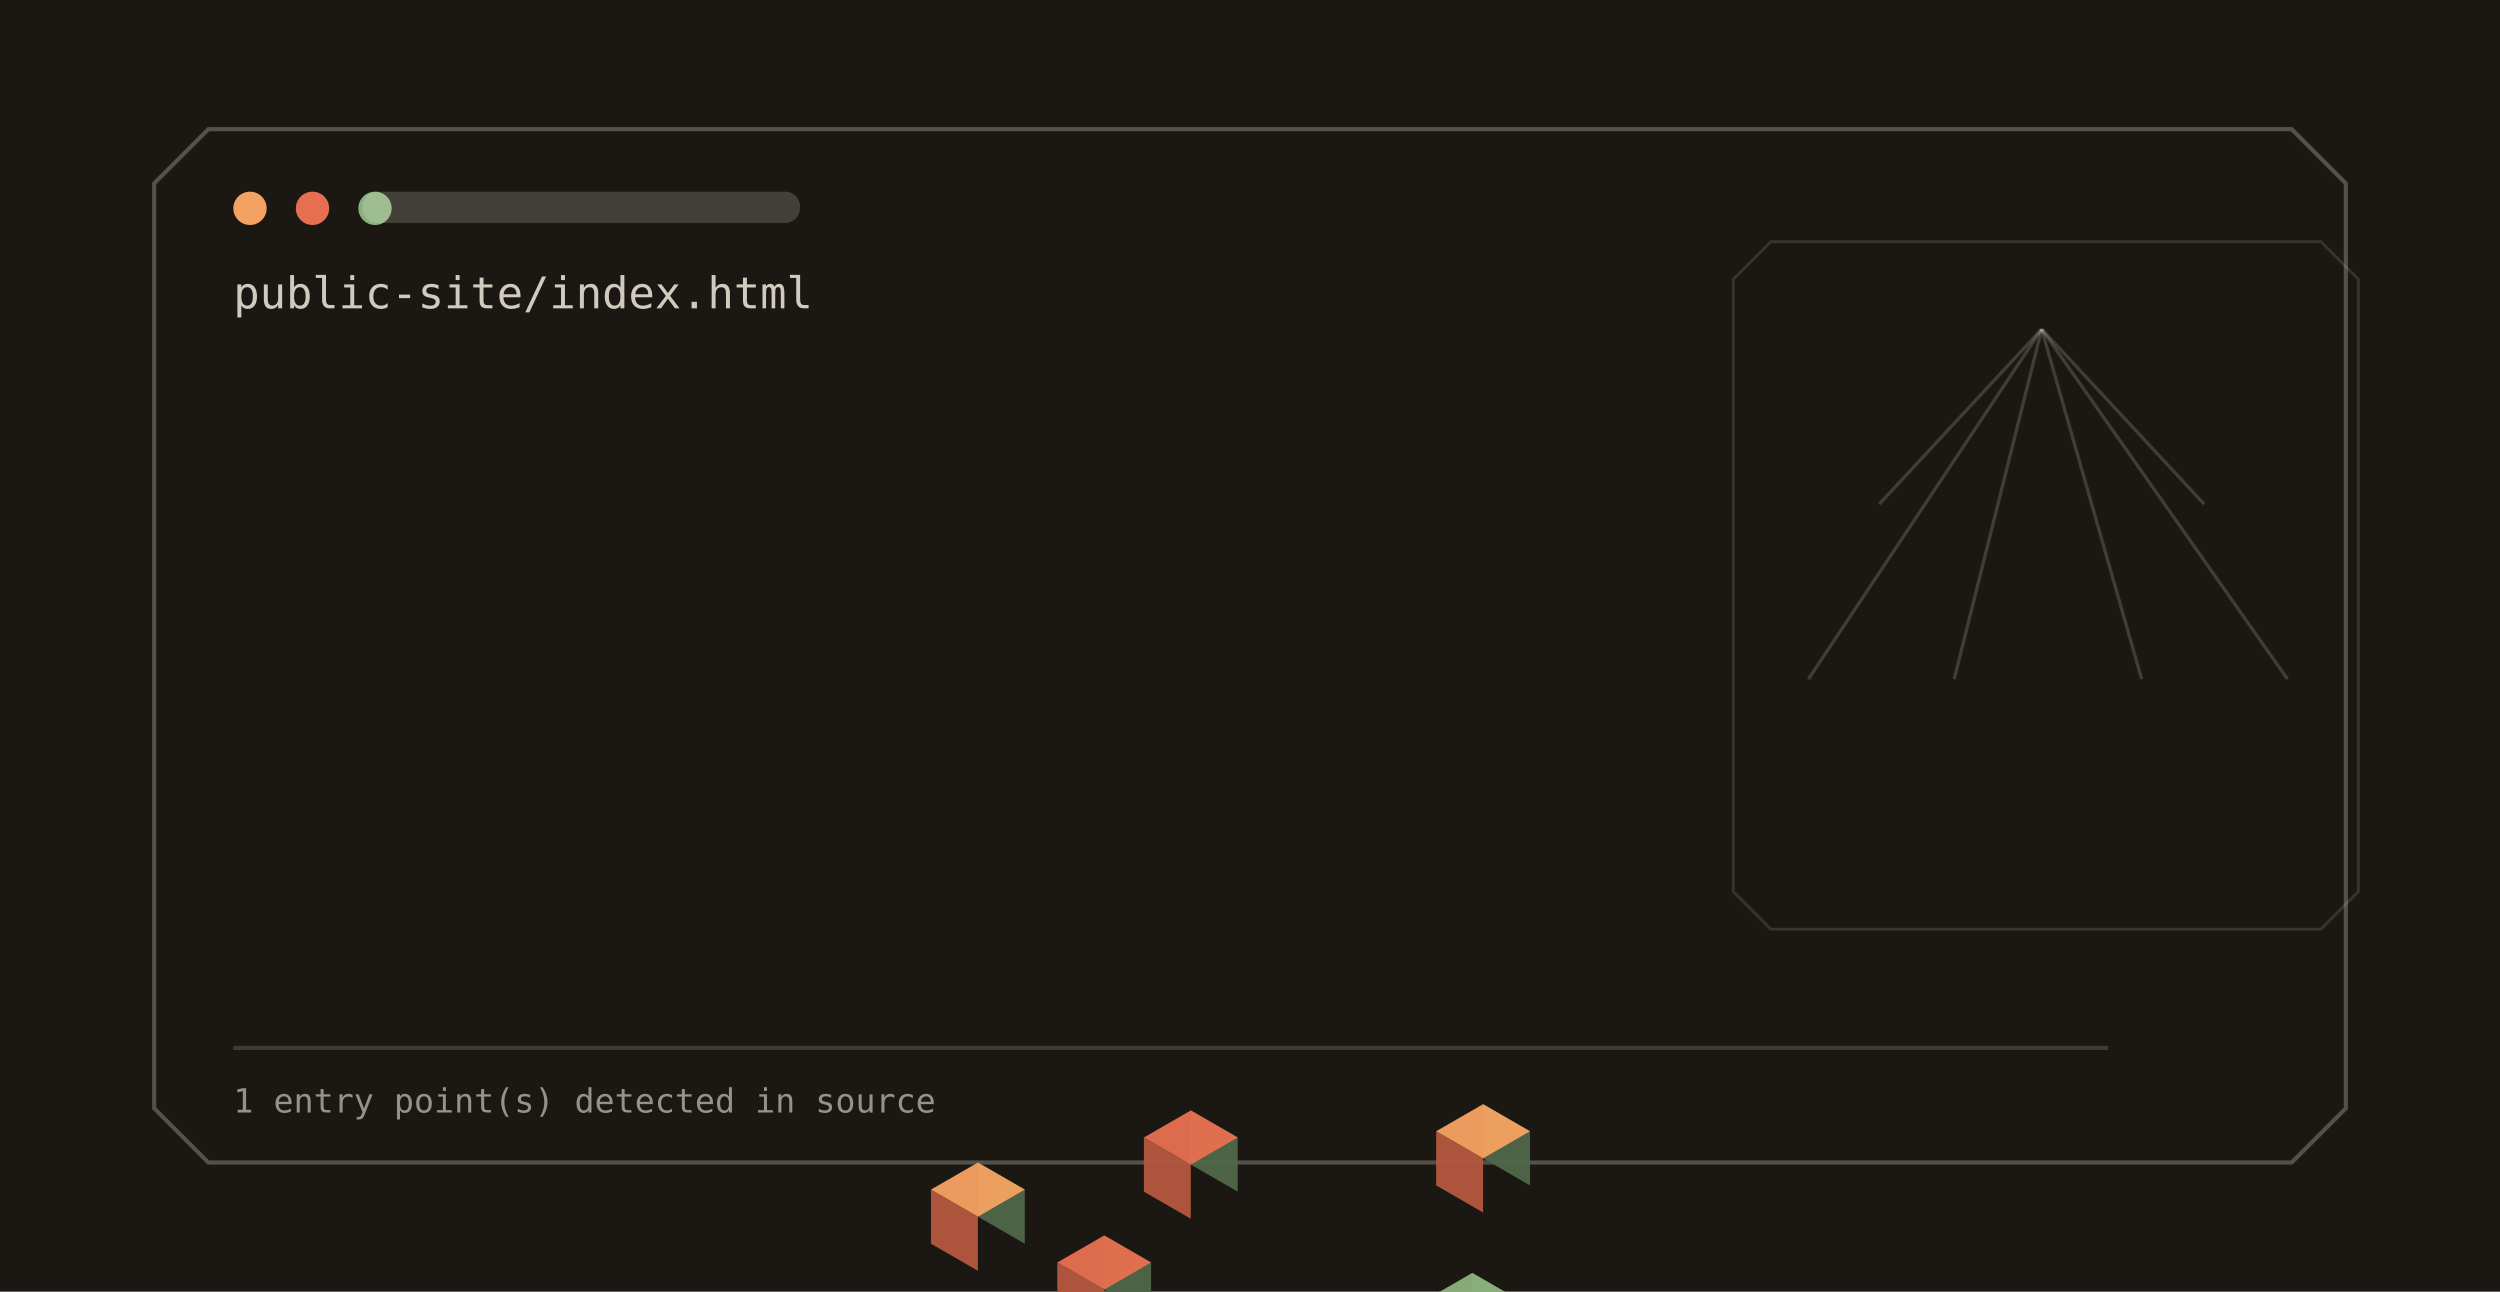
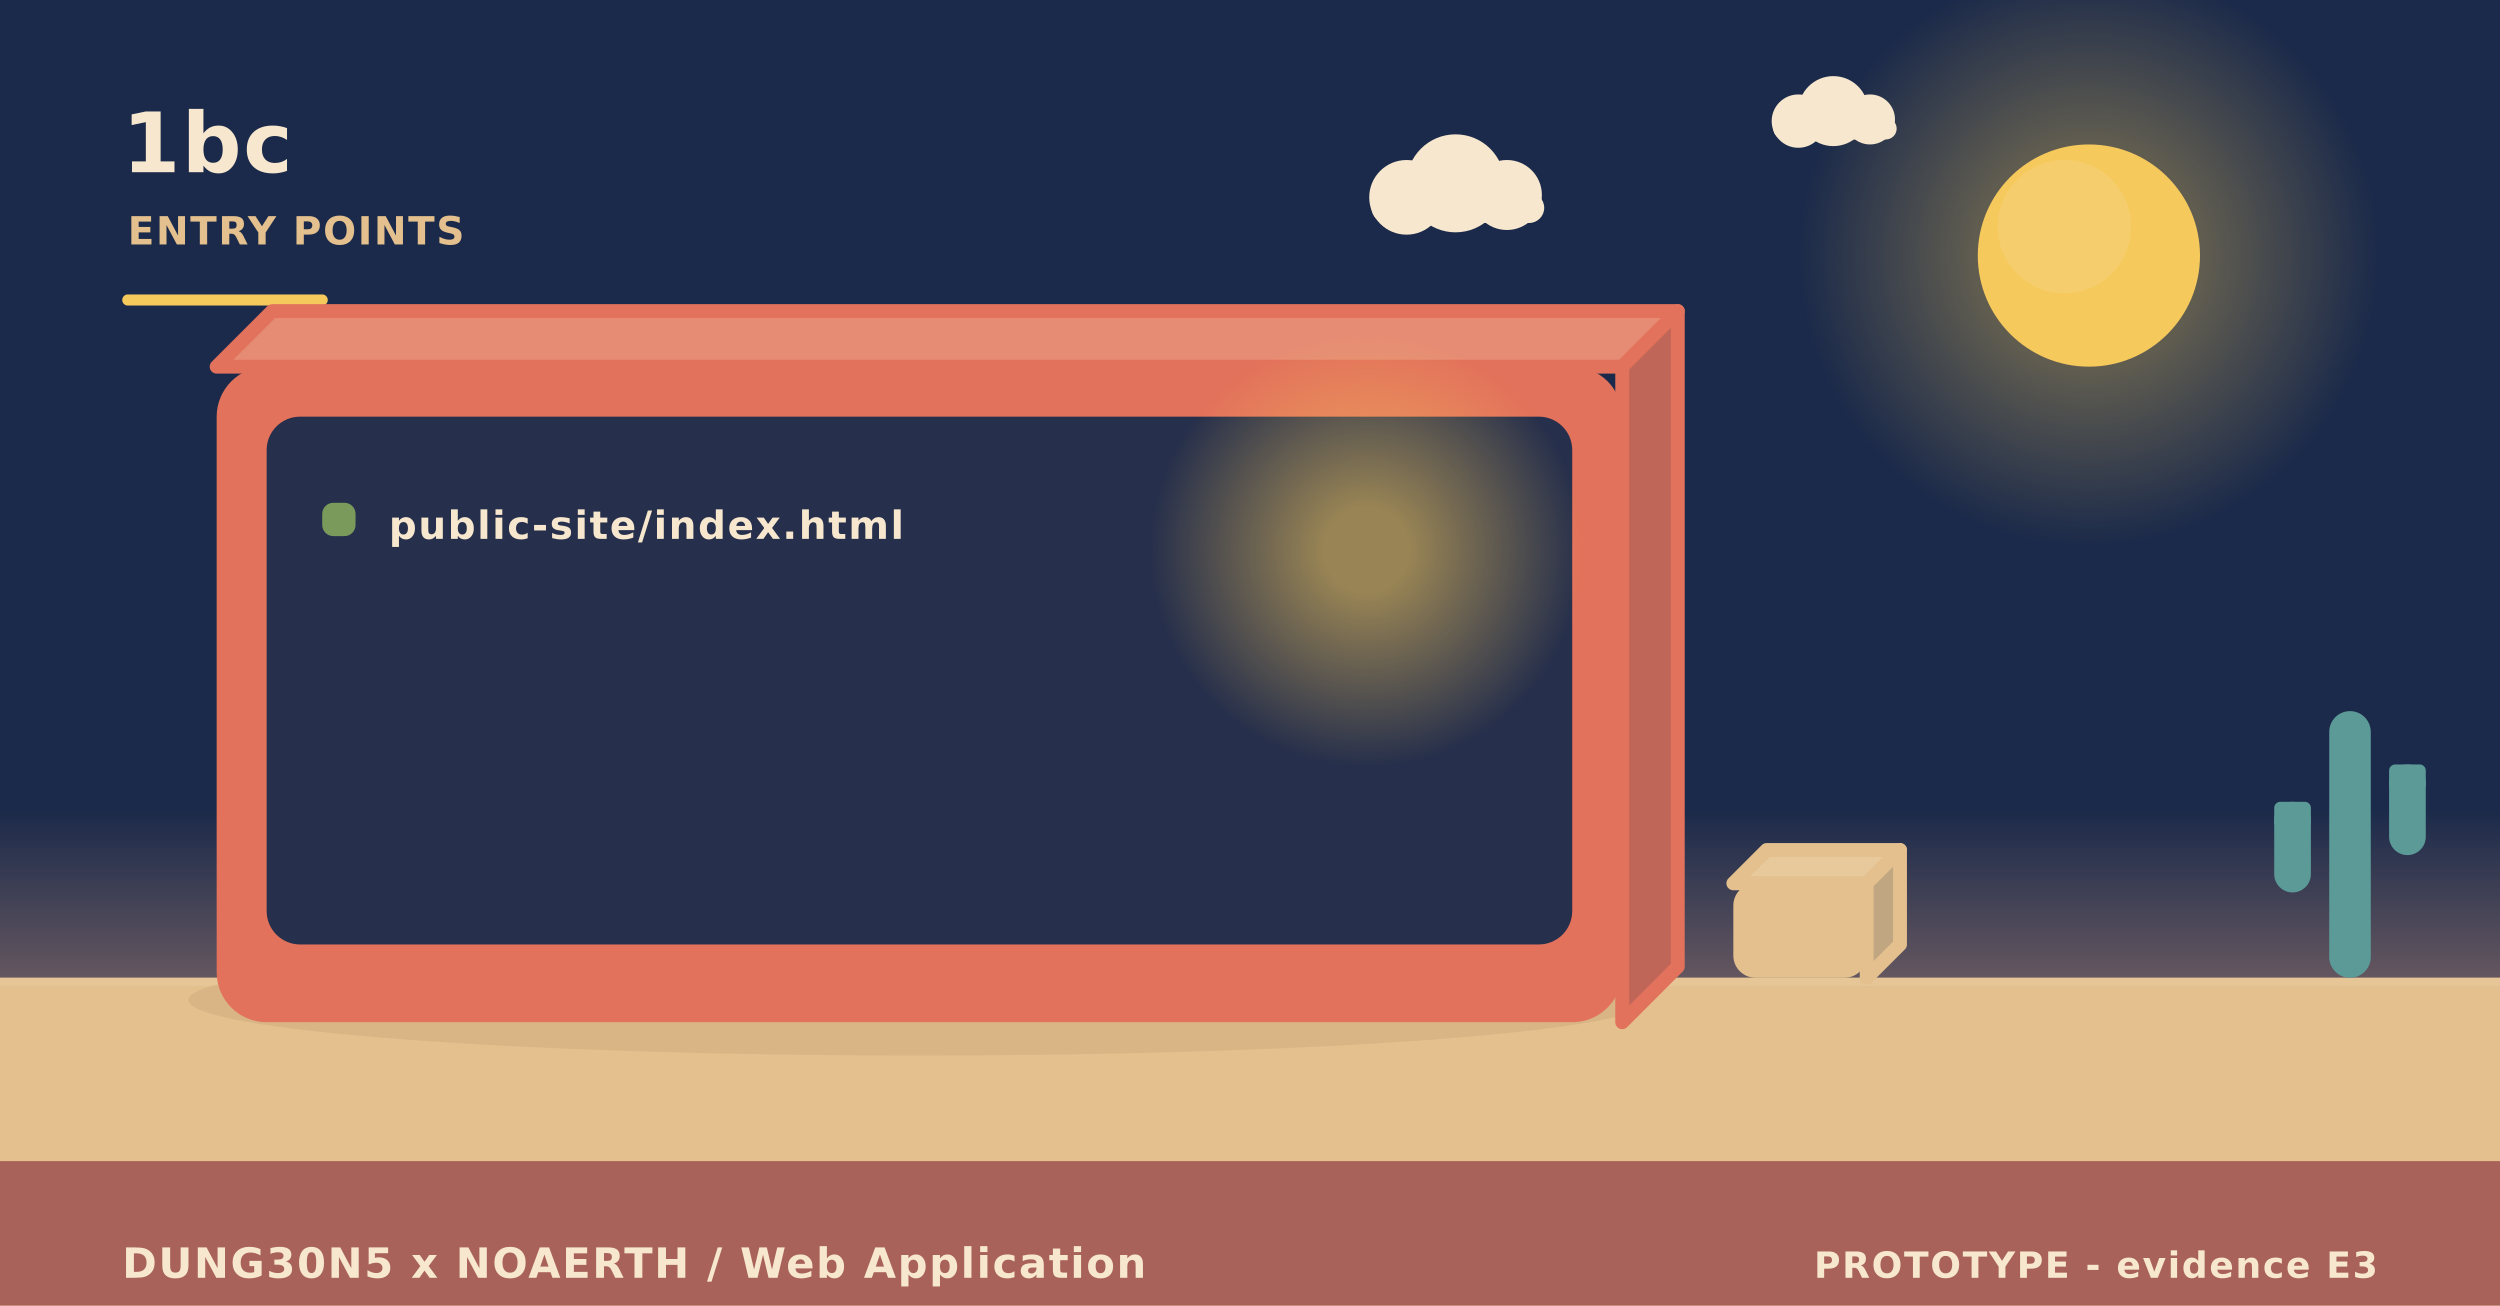
- <svg xmlns="http://www.w3.org/2000/svg" viewBox="0 0 1200 620" width="1200" height="620" role="img" aria-label="1bc command surface">
-   <rect width="1200" height="620" fill="#1b1712" />
-   <defs>
-     <linearGradient id="gt" x1="0" y1="0" x2="1" y2="1">
-       <stop offset="0%" stop-color="#f4a261" />
-       <stop offset="100%" stop-color="#e76f51" />
-     </linearGradient>
-   </defs>
-   <path d="M100.00,62.00 H1100.00 L1126.00,88.00 V532.00 L1100.00,558.00 H100.00 L74.00,532.00 V88.00 Z" fill="none" stroke="rgba(253,246,233,0.300)" stroke-width="2.00" opacity="0.85" />
-   <circle cx="120.00" cy="100.00" r="8.00" fill="#f4a261" opacity="1.00" />
-   <circle cx="150.00" cy="100.00" r="8.00" fill="#e76f51" opacity="1.00" />
-   <circle cx="180.00" cy="100.00" r="8.00" fill="#8ab17d" opacity="1.00" />
-   <rect x="174.00" y="92.00" width="210.00" height="15.00" rx="7.00" fill="rgba(253,246,233,0.180)" opacity="1.00" />
-   <text x="112" y="148" font-family="ui-monospace,SFMono-Regular,Menlo,monospace" font-size="21" fill="rgba(253,246,233,0.800)">public-site/index.html</text>
-   <path d="M850.00,116.00 H1114.00 L1132.00,134.00 V428.00 L1114.00,446.00 H850.00 L832.00,428.00 V134.00 Z" fill="none" stroke="rgba(253,246,233,0.180)" stroke-width="1.40" opacity="0.70" />
-   <line x1="980.00" y1="158.00" x2="902.00" y2="242.00" stroke="rgba(253,246,233,0.300)" stroke-width="1.60" opacity="0.55" />
-   <line x1="980.00" y1="158.00" x2="1058.00" y2="242.00" stroke="rgba(253,246,233,0.300)" stroke-width="1.60" opacity="0.55" />
-   <line x1="980.00" y1="158.00" x2="868.00" y2="326.00" stroke="rgba(253,246,233,0.300)" stroke-width="1.60" opacity="0.55" />
-   <line x1="980.00" y1="158.00" x2="938.00" y2="326.00" stroke="rgba(253,246,233,0.300)" stroke-width="1.60" opacity="0.55" />
-   <line x1="980.00" y1="158.00" x2="1028.00" y2="326.00" stroke="rgba(253,246,233,0.300)" stroke-width="1.60" opacity="0.55" />
-   <line x1="980.00" y1="158.00" x2="1098.00" y2="326.00" stroke="rgba(253,246,233,0.300)" stroke-width="1.60" opacity="0.55" />
-   <polygon points="711.87,556.00 734.39,569.00 734.39,543.00 711.87,530.00" fill="#506748" opacity="0.95" />
-   <polygon points="689.36,569.00 711.87,582.00 711.87,556.00 689.36,543.00" fill="#b4573f" opacity="0.95" />
-   <polygon points="711.87,530.00 734.39,543.00 711.87,556.00 689.36,543.00" fill="#f4a261" opacity="0.95" />
-   <polygon points="571.58,559.00 594.09,572.00 594.09,546.00 571.58,533.00" fill="#506748" opacity="0.95" />
-   <polygon points="549.06,572.00 571.58,585.00 571.58,559.00 549.06,546.00" fill="#b4573f" opacity="0.95" />
-   <polygon points="571.58,533.00 594.09,546.00 571.58,559.00 549.06,546.00" fill="#e76f51" opacity="0.95" />
-   <polygon points="706.68,637.00 729.19,650.00 729.19,624.00 706.68,611.00" fill="#506748" opacity="0.95" />
-   <polygon points="684.16,650.00 706.68,663.00 706.68,637.00 684.16,624.00" fill="#b4573f" opacity="0.95" />
-   <polygon points="706.68,611.00 729.19,624.00 706.68,637.00 684.16,624.00" fill="#8ab17d" opacity="0.95" />
-   <polygon points="469.39,584.00 491.90,597.00 491.90,571.00 469.39,558.00" fill="#506748" opacity="0.95" />
-   <polygon points="446.87,597.00 469.39,610.00 469.39,584.00 446.87,571.00" fill="#b4573f" opacity="0.95" />
-   <polygon points="469.39,558.00 491.90,571.00 469.39,584.00 446.87,571.00" fill="#f4a261" opacity="0.95" />
-   <polygon points="530.01,619.00 552.52,632.00 552.52,606.00 530.01,593.00" fill="#506748" opacity="0.95" />
-   <polygon points="507.49,632.00 530.01,645.00 530.01,619.00 507.49,606.00" fill="#b4573f" opacity="0.95" />
-   <polygon points="530.01,593.00 552.52,606.00 530.01,619.00 507.49,606.00" fill="#e76f51" opacity="0.95" />
-   <polygon points="607.95,664.00 630.47,677.00 630.47,651.00 607.95,638.00" fill="#506748" opacity="0.95" />
-   <polygon points="585.43,677.00 607.95,690.00 607.95,664.00 585.43,651.00" fill="#b4573f" opacity="0.95" />
-   <polygon points="607.95,638.00 630.47,651.00 607.95,664.00 585.43,651.00" fill="#8ab17d" opacity="0.95" />
-   <polygon points="668.57,699.00 691.09,712.00 691.09,686.00 668.57,673.00" fill="#506748" opacity="0.95" />
-   <polygon points="646.05,712.00 668.57,725.00 668.57,699.00 646.05,686.00" fill="#b4573f" opacity="0.95" />
-   <polygon points="668.57,673.00 691.09,686.00 668.57,699.00 646.05,686.00" fill="#f4a261" opacity="0.95" />
-   <rect x="112.00" y="502.00" width="900.00" height="2.00" rx="0.00" fill="rgba(253,246,233,0.160)" opacity="1.00" />
-   <text x="112" y="534" font-family="ui-monospace,Menlo,monospace" font-size="16" fill="rgba(253,246,233,0.550)">1 entry point(s) detected in source</text>
+ <svg xmlns="http://www.w3.org/2000/svg" width="900" height="470" viewBox="0 0 900 470" role="img" aria-label="1bc - how it is operated">
+   <linearGradient id="skyt" x1="0" y1="0" x2="0" y2="1">
+     <stop offset="0" stop-color="#1b2a4a" />
+     <stop offset="0.62" stop-color="#1b2a4a" />
+     <stop offset="1" stop-color="#f3ad8a" />
+   </linearGradient>
+   <rect width="900" height="470" fill="url(#skyt)" />
+   <radialGradient id="sunt">
+     <stop offset="0.35" stop-color="#f5c95c" stop-opacity="0.34" />
+     <stop offset="1" stop-color="#f5c95c" stop-opacity="0" />
+   </radialGradient>
+   <circle cx="752" cy="92" r="104" fill="url(#sunt)" />
+   <circle cx="752" cy="92" r="40" fill="#f5c95c" />
+   <circle cx="743.2" cy="81.6" r="24" fill="#f5d27e" opacity="0.5" />
+   <g>
+     <circle cx="524" cy="66" r="17.64" fill="#f6e7ce" />
+     <circle cx="506.36" cy="71.04" r="13.44" fill="#f6e7ce" />
+     <circle cx="542.48" cy="70.2" r="12.6" fill="#f6e7ce" />
+     <rect x="493.76" y="69.36" width="62.16" height="10.92" rx="5.46" fill="#f6e7ce" />
+   </g>
+   <g>
+     <circle cx="660" cy="40" r="12.6" fill="#f6e7ce" />
+     <circle cx="647.4" cy="43.6" r="9.6" fill="#f6e7ce" />
+     <circle cx="673.2" cy="43" r="9" fill="#f6e7ce" />
+     <rect x="638.4" y="42.4" width="44.4" height="7.8" rx="3.9" fill="#f6e7ce" />
+   </g>
+   <rect x="0" y="352" width="900" height="118" fill="#e3c08d" />
+   <rect x="0" y="352" width="900" height="3" fill="#e6c596" />
+   <text x="44" y="62" font-family="Verdana,DejaVu Sans,sans-serif" font-size="30" font-weight="700" letter-spacing="0.6" fill="#f6e7ce" text-anchor="start">1bc</text>
+   <text x="46" y="88" font-family="Verdana,DejaVu Sans,sans-serif" font-size="14" font-weight="700" letter-spacing="0.6" fill="#e3c08d" text-anchor="start">ENTRY POINTS</text>
+   <rect x="44" y="106" width="74" height="4" rx="2" fill="#f5c95c" />
+   <ellipse cx="331" cy="360" rx="263.2" ry="20" fill="rgba(138,90,68,0.11)" />
+   <path d="M78,132 L584,132 L604,112 L98,112 Z" fill="#e68c74" stroke="#e2725b" stroke-width="5" stroke-linejoin="round" />
+   <path d="M584,132 L604,112 L604,348 L584,368 Z" fill="#c06658" stroke="#e2725b" stroke-width="5" stroke-linejoin="round" />
+   <rect x="78" y="132" width="506" height="236" rx="18" fill="#e2725b" />
+   <rect x="96" y="150" width="470" height="190" rx="12" fill="#1b2a4a" opacity="0.94" />
+   <radialGradient id="lamp35590">
+     <stop offset="0.2" stop-color="#f5c95c" stop-opacity="0.55" />
+     <stop offset="1" stop-color="#f5c95c" stop-opacity="0" />
+   </radialGradient>
+   <circle cx="492" cy="198" r="78" fill="url(#lamp35590)" />
+   <rect x="116" y="181" width="12" height="12" rx="4" fill="#7a9a5c" />
+   <text x="140" y="194" font-family="Verdana,DejaVu Sans,sans-serif" font-size="14" font-weight="700" letter-spacing="0.6" fill="#f6e7ce" text-anchor="start">public-site/index.html</text>
+   <path d="M624,318 L672,318 L684,306 L636,306 Z" fill="#e7c99b" stroke="#e3c08d" stroke-width="5" stroke-linejoin="round" />
+   <path d="M672,318 L684,306 L684,340 L672,352 Z" fill="#c1a682" stroke="#e3c08d" stroke-width="5" stroke-linejoin="round" />
+   <rect x="624" y="318" width="48" height="34" rx="8" fill="#e3c08d" />
+   <rect x="838.52" y="256" width="14.96" height="96" rx="7.48" fill="#5b9a97" />
+   <rect x="818.72" y="288.64" width="13.2" height="32.64" rx="6.6" fill="#5b9a97" />
+   <rect x="818.72" y="288.64" width="13.2" height="9.6" rx="2.2" fill="#5b9a97" />
+   <rect x="860.08" y="275.2" width="13.2" height="32.64" rx="6.6" fill="#5b9a97" />
+   <rect x="860.08" y="275.2" width="13.2" height="9.6" rx="2.2" fill="#5b9a97" />
+   <rect x="0" y="418" width="900" height="52" rx="0" fill="#a65c56" opacity="0.94" />
+   <text x="44" y="460" font-family="Verdana,DejaVu Sans,sans-serif" font-size="15" font-weight="700" letter-spacing="0.6" fill="#f6e7ce" text-anchor="start">DUNG30N5 x NOAERTH  /  Web Application</text>
+   <text x="856" y="460" font-family="Verdana,DejaVu Sans,sans-serif" font-size="13" font-weight="700" letter-spacing="0.6" fill="#f6e7ce" text-anchor="end">PROTOTYPE  -  evidence E3</text>
</svg>
